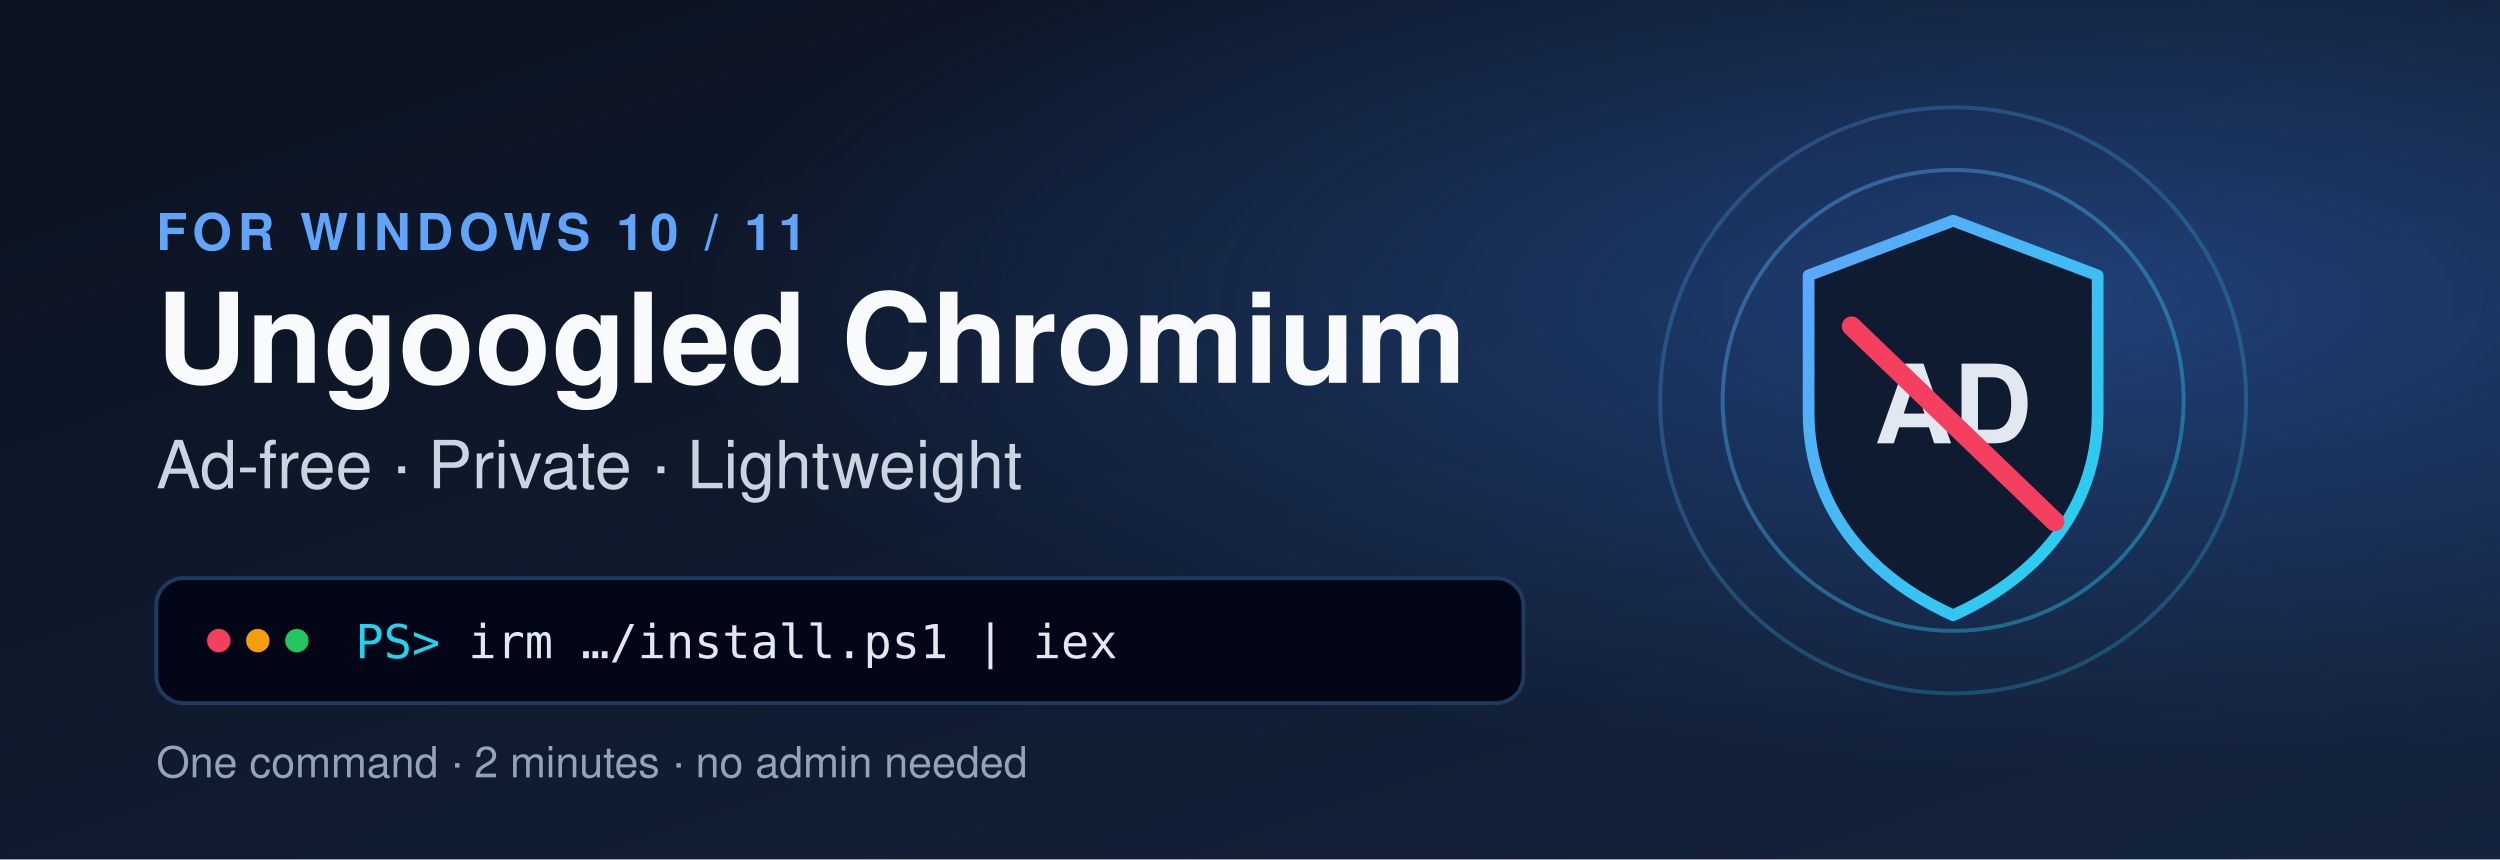
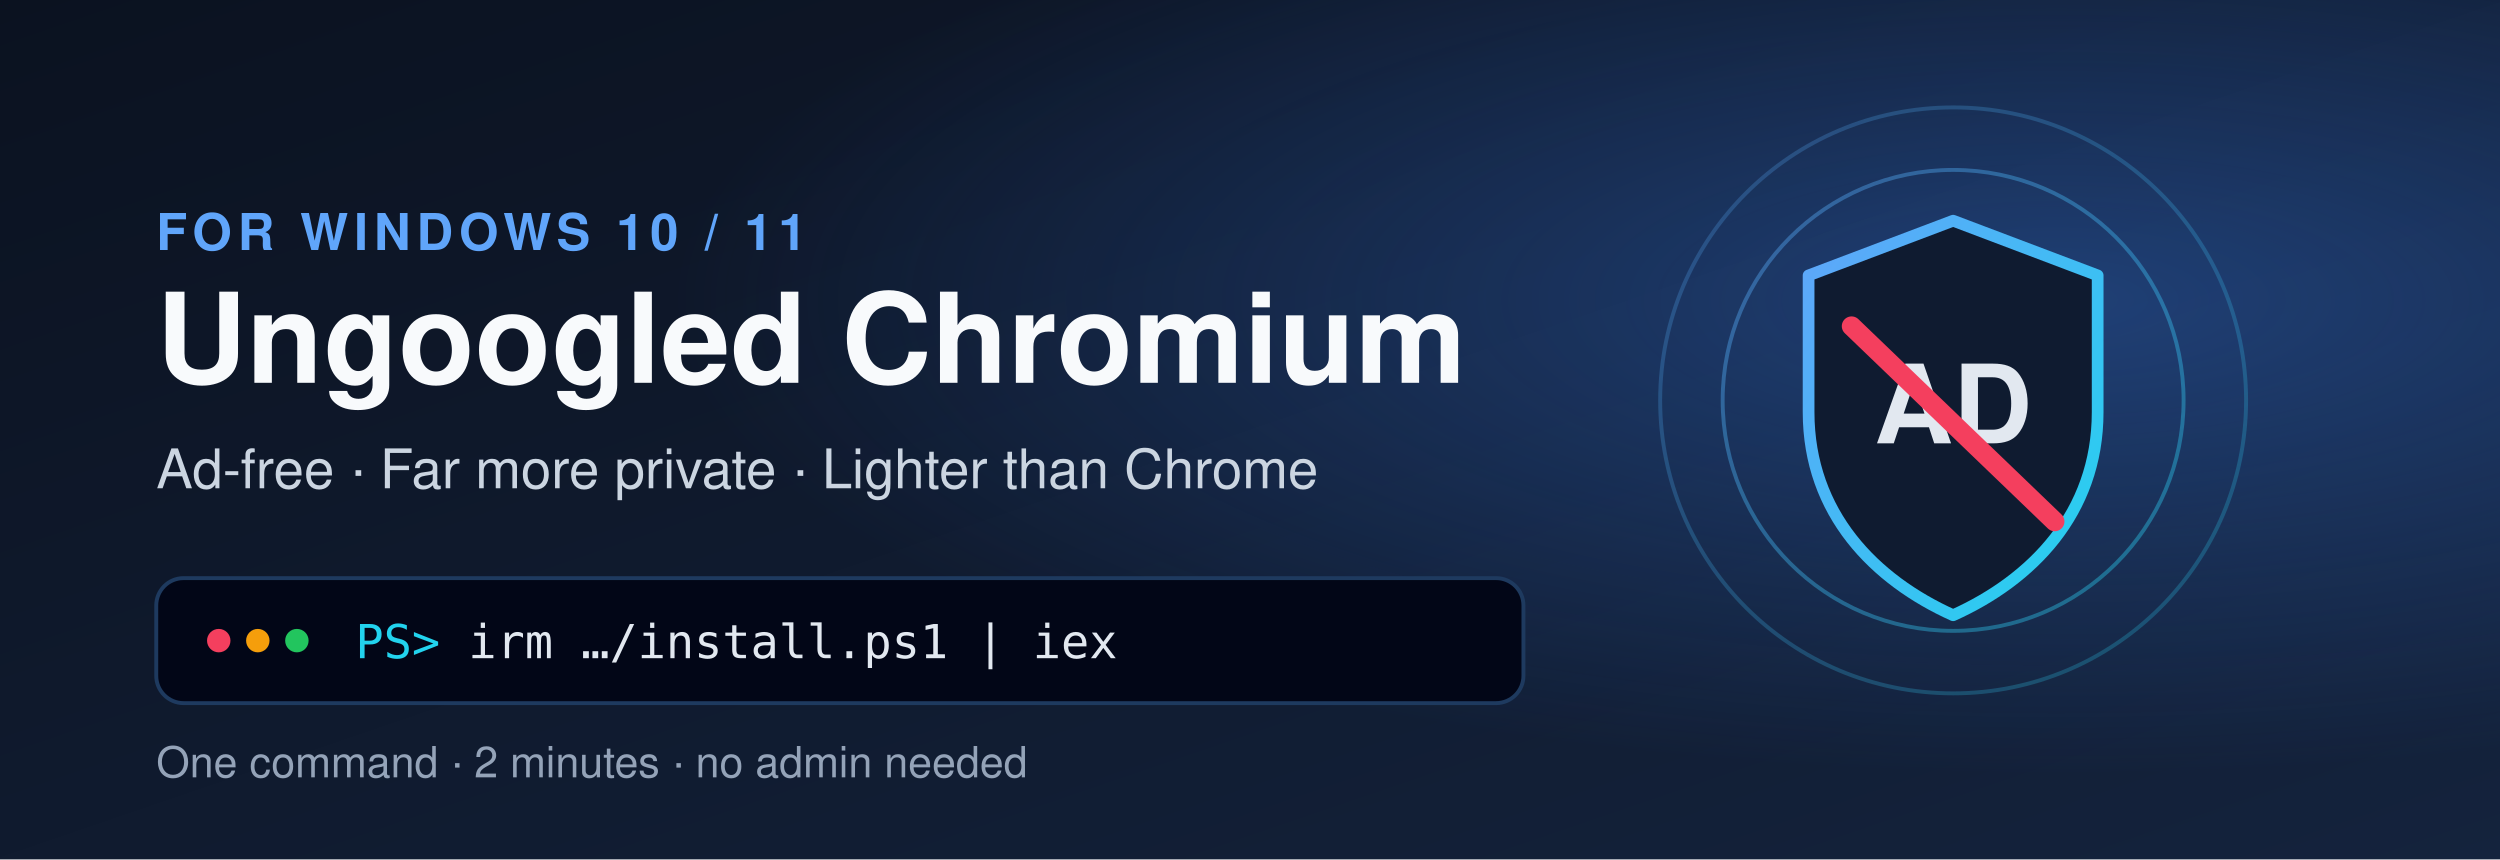
<svg xmlns="http://www.w3.org/2000/svg" width="1280" height="440" viewBox="0 0 1280 440" font-family="Segoe UI, -apple-system, Helvetica, Arial, sans-serif">
  <defs>
    <linearGradient id="bg" x1="0" y1="0" x2="1" y2="1">
      <stop offset="0" stop-color="#0b1220" />
      <stop offset="1" stop-color="#14233d" />
    </linearGradient>
    <radialGradient id="glow" cx="0.82" cy="0.35" r="0.55">
      <stop offset="0" stop-color="#3b82f6" stop-opacity="0.35" />
      <stop offset="1" stop-color="#3b82f6" stop-opacity="0" />
    </radialGradient>
    <linearGradient id="ring" x1="0" y1="0" x2="1" y2="1">
      <stop offset="0" stop-color="#60a5fa" />
      <stop offset="1" stop-color="#22d3ee" />
    </linearGradient>
  </defs>
  <rect width="1280" height="440" fill="url(#bg)" />
  <rect width="1280" height="440" fill="url(#glow)" />
  <g transform="translate(1000 205)">
    <circle r="150" fill="none" stroke="url(#ring)" stroke-width="2" opacity="0.25" />
    <circle r="118" fill="none" stroke="url(#ring)" stroke-width="2" opacity="0.4" />
    <path d="M0 -92 L74 -64 L74 6 C74 58 40 92 0 110 C-40 92 -74 58 -74 6 L-74 -64 Z" fill="#0f1b30" stroke="url(#ring)" stroke-width="6" stroke-linejoin="round" />
    <text x="0" y="22" text-anchor="middle" font-size="56" font-weight="800" fill="#e2e8f0">AD</text>
    <line x1="-52" y1="-38" x2="52" y2="62" stroke="#f43f5e" stroke-width="10" stroke-linecap="round" />
  </g>
  <text x="80" y="128" font-size="26" font-weight="600" fill="#60a5fa" letter-spacing="3">FOR WINDOWS 10 / 11</text>
  <text x="80" y="196" font-size="64" font-weight="800" fill="#f8fafc">Ungoogled Chromium</text>
-   <text x="80" y="250" font-size="34" font-weight="500" fill="#cbd5e1">Ad-free  ·  Private  ·  Lightweight</text>
+   <text x="80" y="250" font-size="28" font-weight="500" fill="#cbd5e1">Ad-free  ·  Far more private  ·  Lighter than Chrome</text>
  <rect x="80" y="296" width="700" height="64" rx="14" fill="#020617" stroke="#1e3a5f" stroke-width="2" />
  <circle cx="112" cy="328" r="6" fill="#f43f5e" />
  <circle cx="132" cy="328" r="6" fill="#f59e0b" />
  <circle cx="152" cy="328" r="6" fill="#22c55e" />
  <text x="182" y="337" font-family="Cascadia Code, Consolas, monospace" font-size="24" fill="#e2e8f0">
    <tspan fill="#22d3ee">PS&gt;</tspan> irm …/install.ps1 | iex</text>
  <text x="80" y="398" font-size="22" fill="#94a3b8">One command  ·  2 minutes  ·  no admin needed</text>
</svg>
